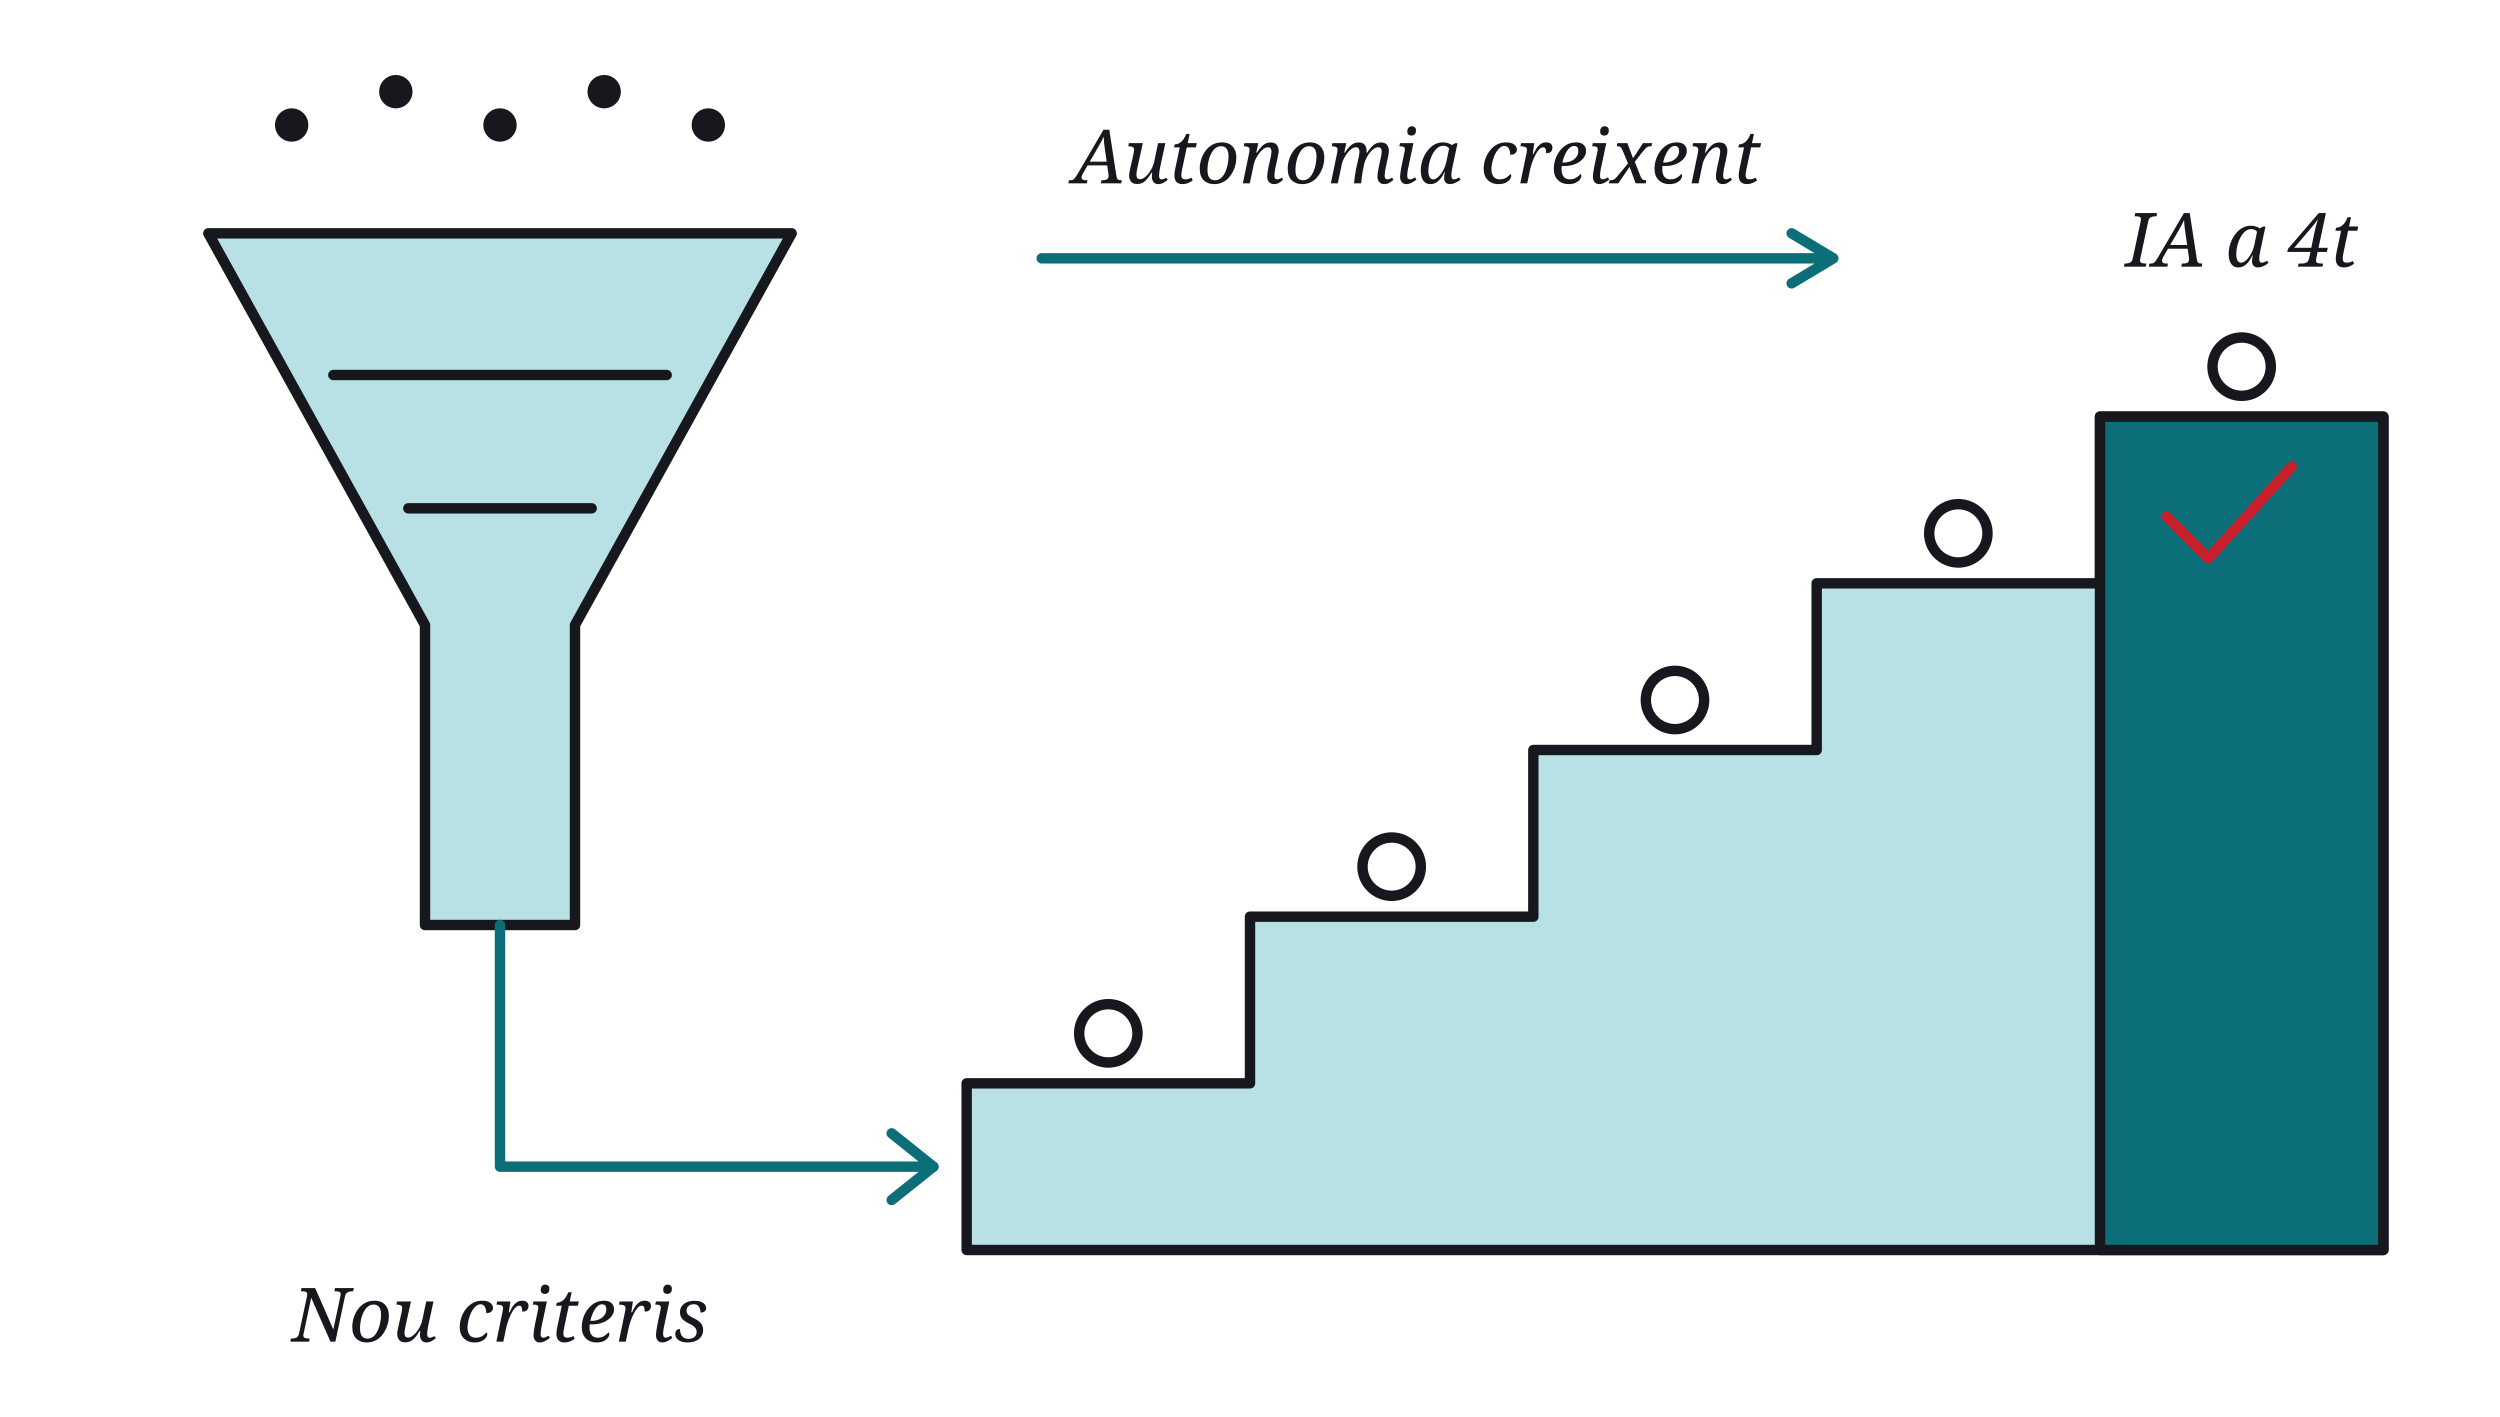
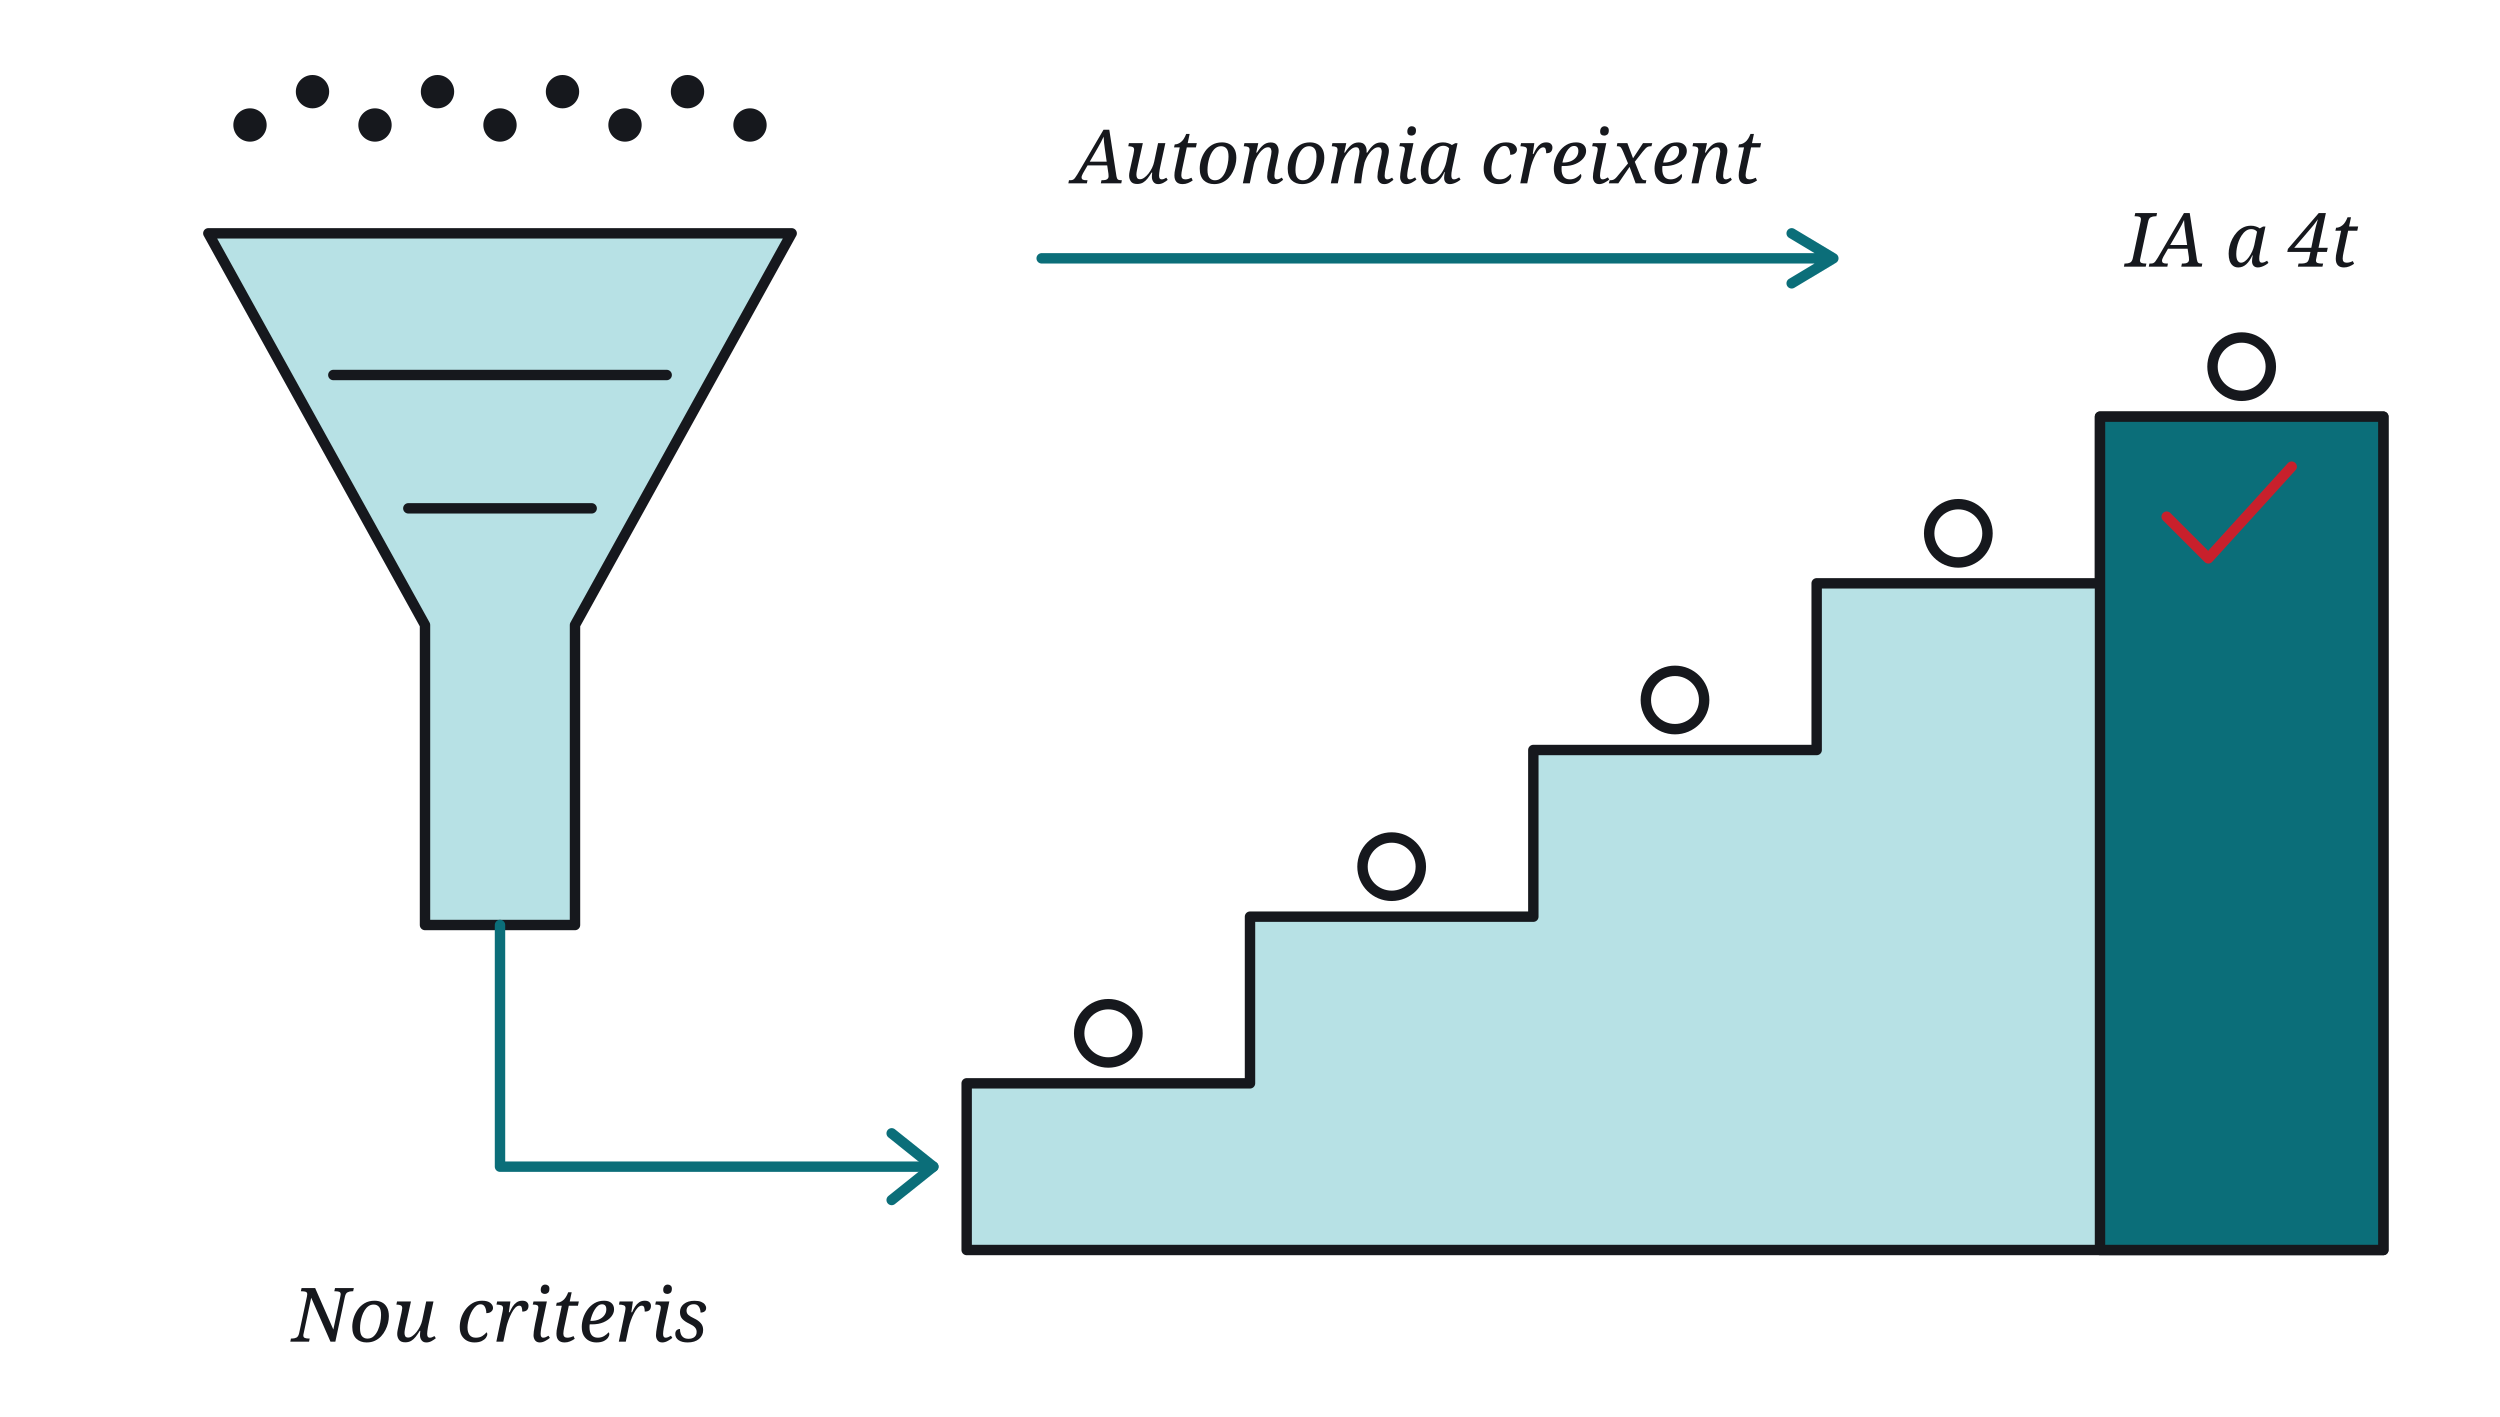
<svg xmlns="http://www.w3.org/2000/svg" class="ilu-d" viewBox="0 0 600 340">
  <style>svg.ilu-d{background:var(--sec-tinte,#e0f2f3)}.ilu-d .t{stroke: var(--ilu-tinta,#16181d); fill: none; stroke-width: 2.5; stroke-linecap: round; stroke-linejoin: round;}.ilu-d .a{stroke: var(--ilu-azul,#0b6e79); fill: none; stroke-width: 2.5; stroke-linecap: round; stroke-linejoin: round;}.ilu-d .r{stroke: var(--ilu-rojo,#c8202c); fill: none; stroke-width: 2.5; stroke-linecap: round; stroke-linejoin: round;}.ilu-d .fa{fill: var(--ilu-relleno,#b7e1e5); stroke: none;}.ilu-d .ft{fill: var(--ilu-tinta,#16181d); stroke: none;}.ilu-d .fz{fill: var(--ilu-azul,#0b6e79); stroke: none;}.ilu-d .lbl{fill: var(--ilu-tinta,#16181d); font-family: 'Newsreader', Georgia, serif; font-style: italic; font-size: 18px;}.ilu-d .num{fill: var(--ilu-tinta,#16181d); font-family: 'Newsreader', Georgia, serif; font-size: 34px; font-weight: 600;}.ilu-d .num-tres{font-size: 38px; font-weight: 700;}.ilu-d .nom-chatgpt{fill: var(--c-herramientas,#1c3faa);}.ilu-d .nom-vce{fill: var(--c-comunidad,#1d7547);}.ilu-d .nom-edumedia{fill: var(--c-multimedia,#a8206f);}.ilu-d .total{fill: var(--ilu-tinta,#16181d); font-family: 'Newsreader', Georgia, serif; font-size: 60px; font-weight: 700;}.ilu-d g.li2{stroke-width: 1.25;}.ilu-d g.li3{stroke-width: 0.833;}.ilu-d g.li4{stroke-width: 0.625;}</style>
-   <circle class="ft" cx="70" cy="30" r="4" />
-   <circle class="ft" cx="95" cy="22" r="4" />
+   <circle class="ft" cx="60" cy="30" r="4" />
+   <circle class="ft" cx="75" cy="22" r="4" />
+   <circle class="ft" cx="90" cy="30" r="4" />
+   <circle class="ft" cx="105" cy="22" r="4" />
  <circle class="ft" cx="120" cy="30" r="4" />
-   <circle class="ft" cx="145" cy="22" r="4" />
-   <circle class="ft" cx="170" cy="30" r="4" />
+   <circle class="ft" cx="135" cy="22" r="4" />
+   <circle class="ft" cx="150" cy="30" r="4" />
+   <circle class="ft" cx="165" cy="22" r="4" />
+   <circle class="ft" cx="180" cy="30" r="4" />
  <path class="fa" d="M50 56 H190 L138 150 V222 L102 222 V150 Z" />
  <path class="t" d="M50 56 H190 L138 150 V222 L102 222 V150 Z" />
  <path class="t" d="M80 90 H160 M98 122 H142" />
  <path class="a" d="M120 222 V280 H224" />
  <path class="a" d="M214 272 L224 280 L214 288" />
  <text class="lbl" x="120" y="322" text-anchor="middle">Nou criteris</text>
  <path class="fa" d="M232 300 V260 H300 V220 H368 V180 H436 V140 H504 V100 H572 V300 Z" />
  <path class="t" d="M232 300 V260 H300 V220 H368 V180 H436 V140 H504 V100 H572 V300 Z" />
  <rect class="fz" x="504" y="100" width="68" height="200" />
  <path class="t" d="M504 100 H572 V300 H504 Z" />
  <circle class="t" cx="266" cy="248" r="7" />
  <circle class="t" cx="334" cy="208" r="7" />
  <circle class="t" cx="402" cy="168" r="7" />
  <circle class="t" cx="470" cy="128" r="7" />
  <circle class="t" cx="538" cy="88" r="7" />
  <text class="lbl" x="340" y="44" text-anchor="middle">Autonomia creixent</text>
  <path class="a" d="M250 62 H440 M430 56 L440 62 L430 68" />
  <text class="lbl" x="538" y="64" text-anchor="middle">IA a 4t</text>
  <path class="r" d="M520 124 l10 10 l20 -22" />
</svg>
